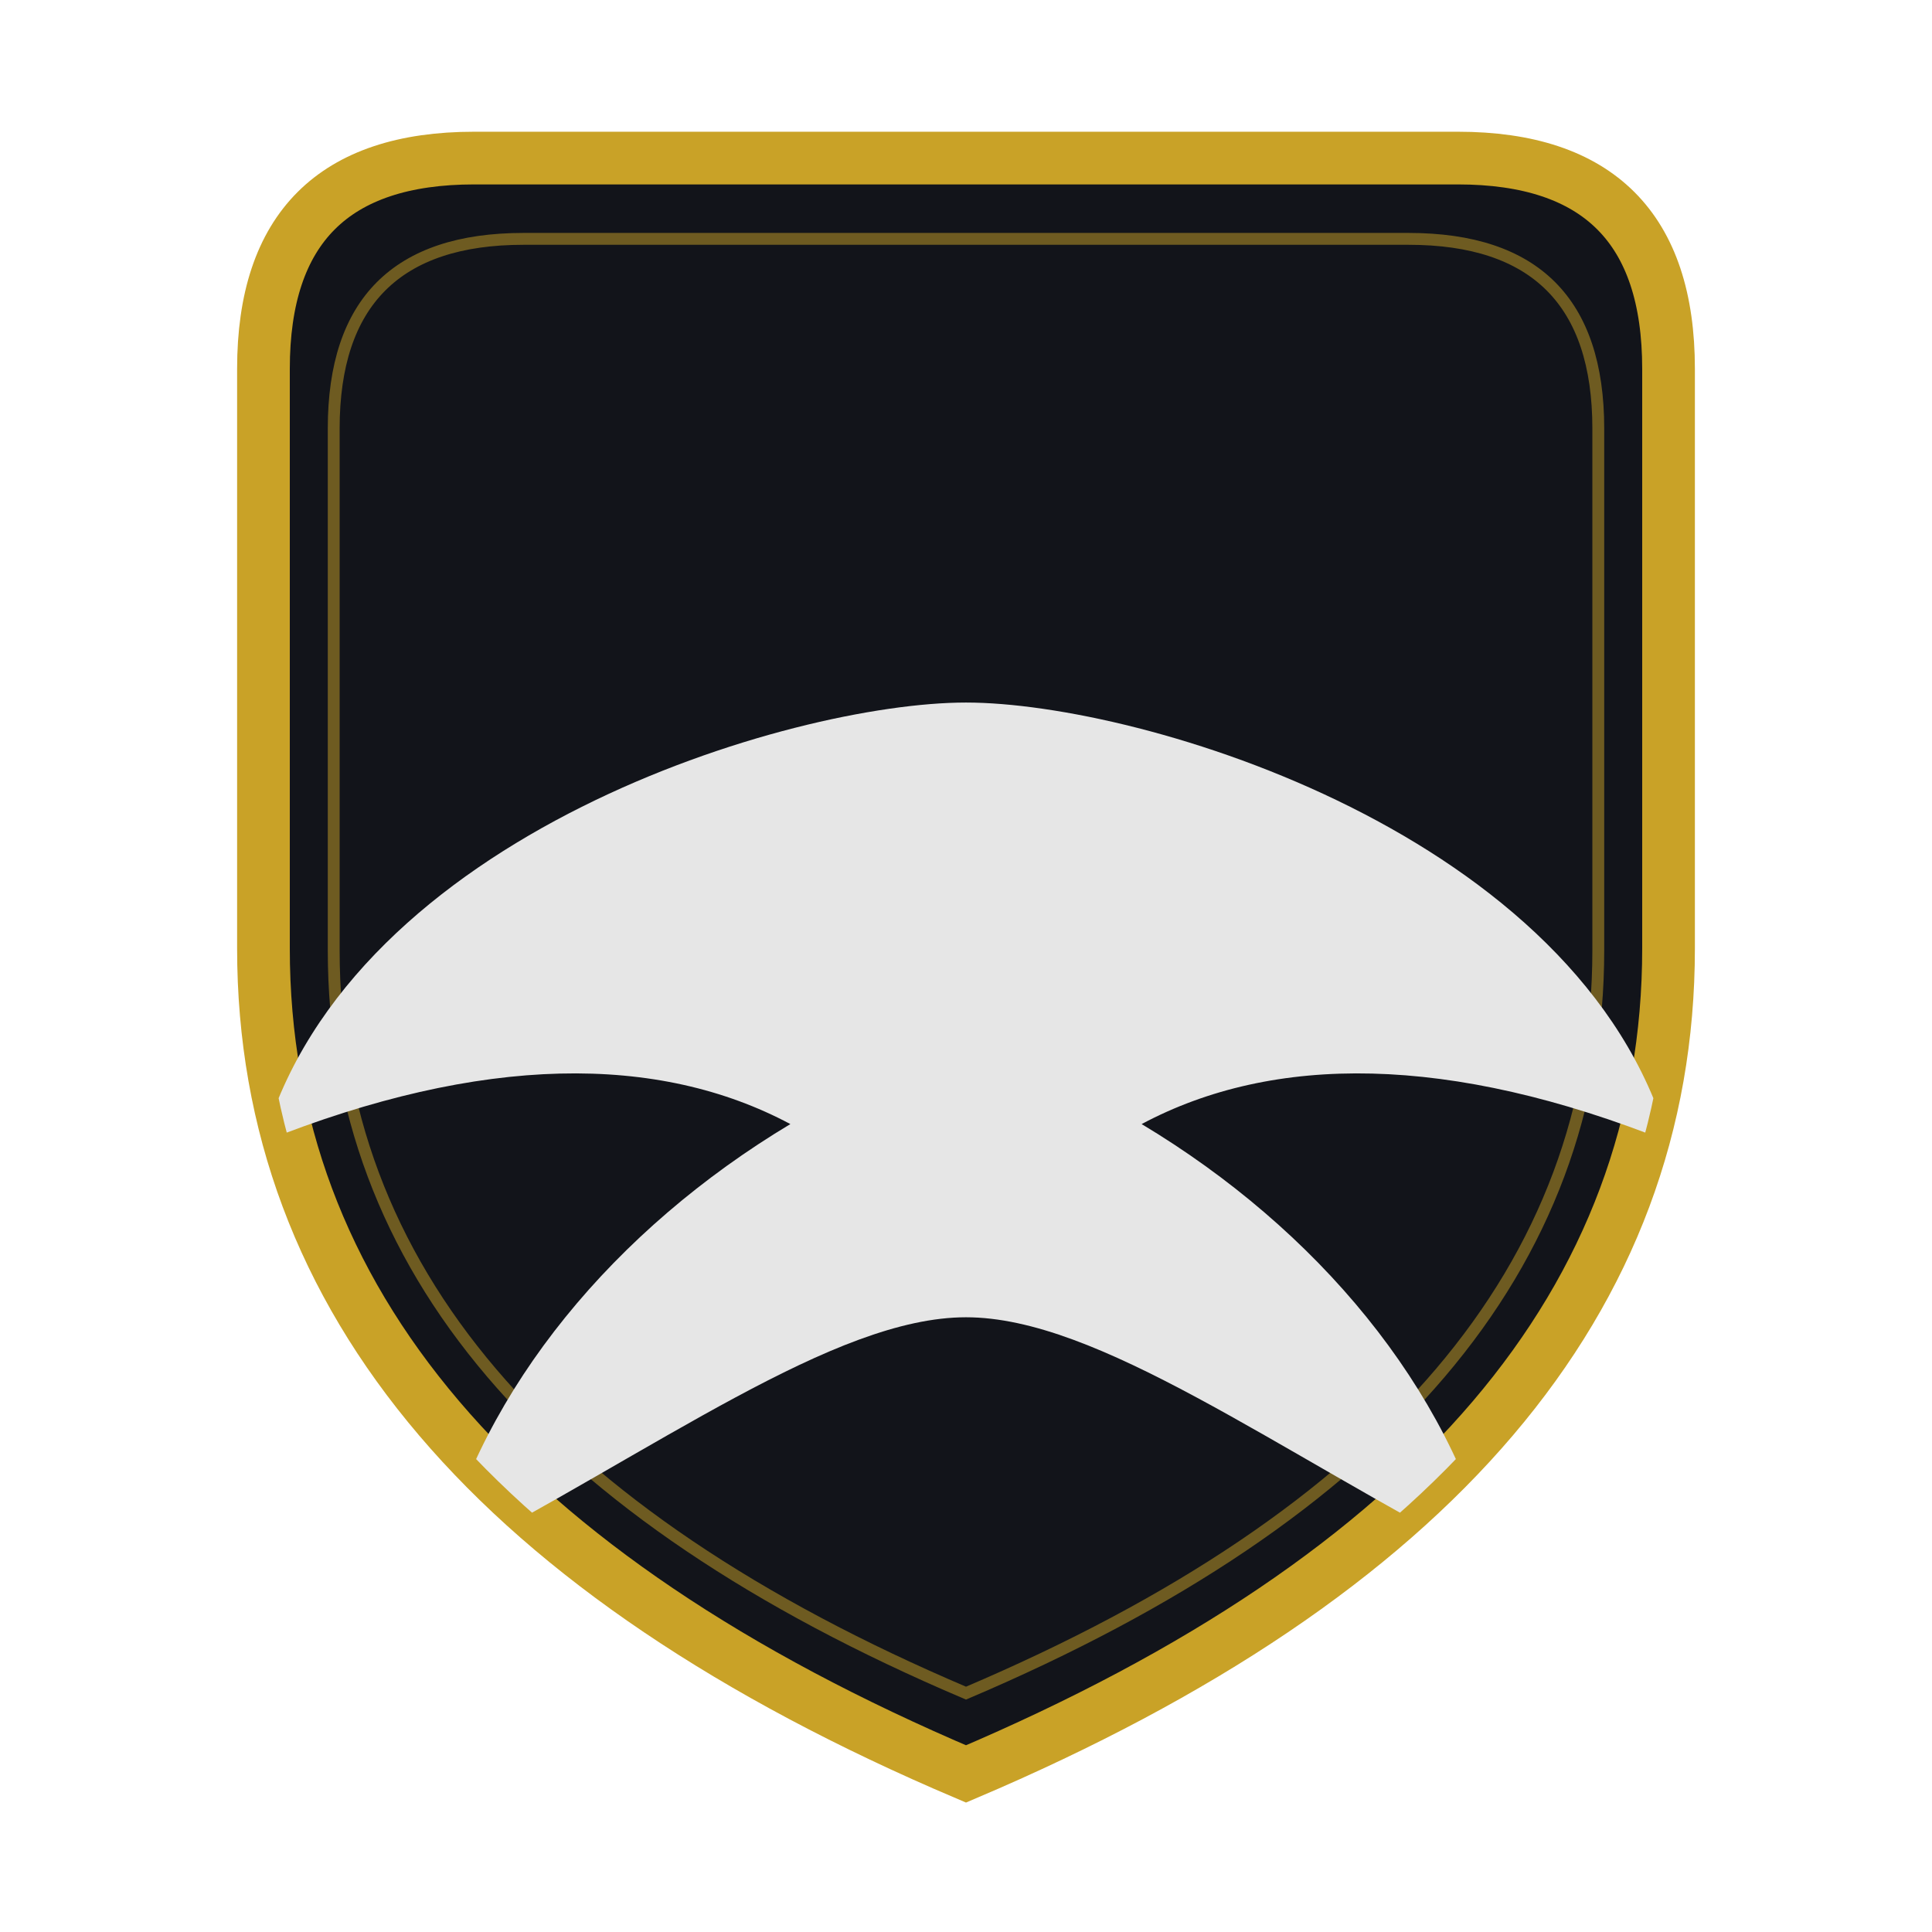
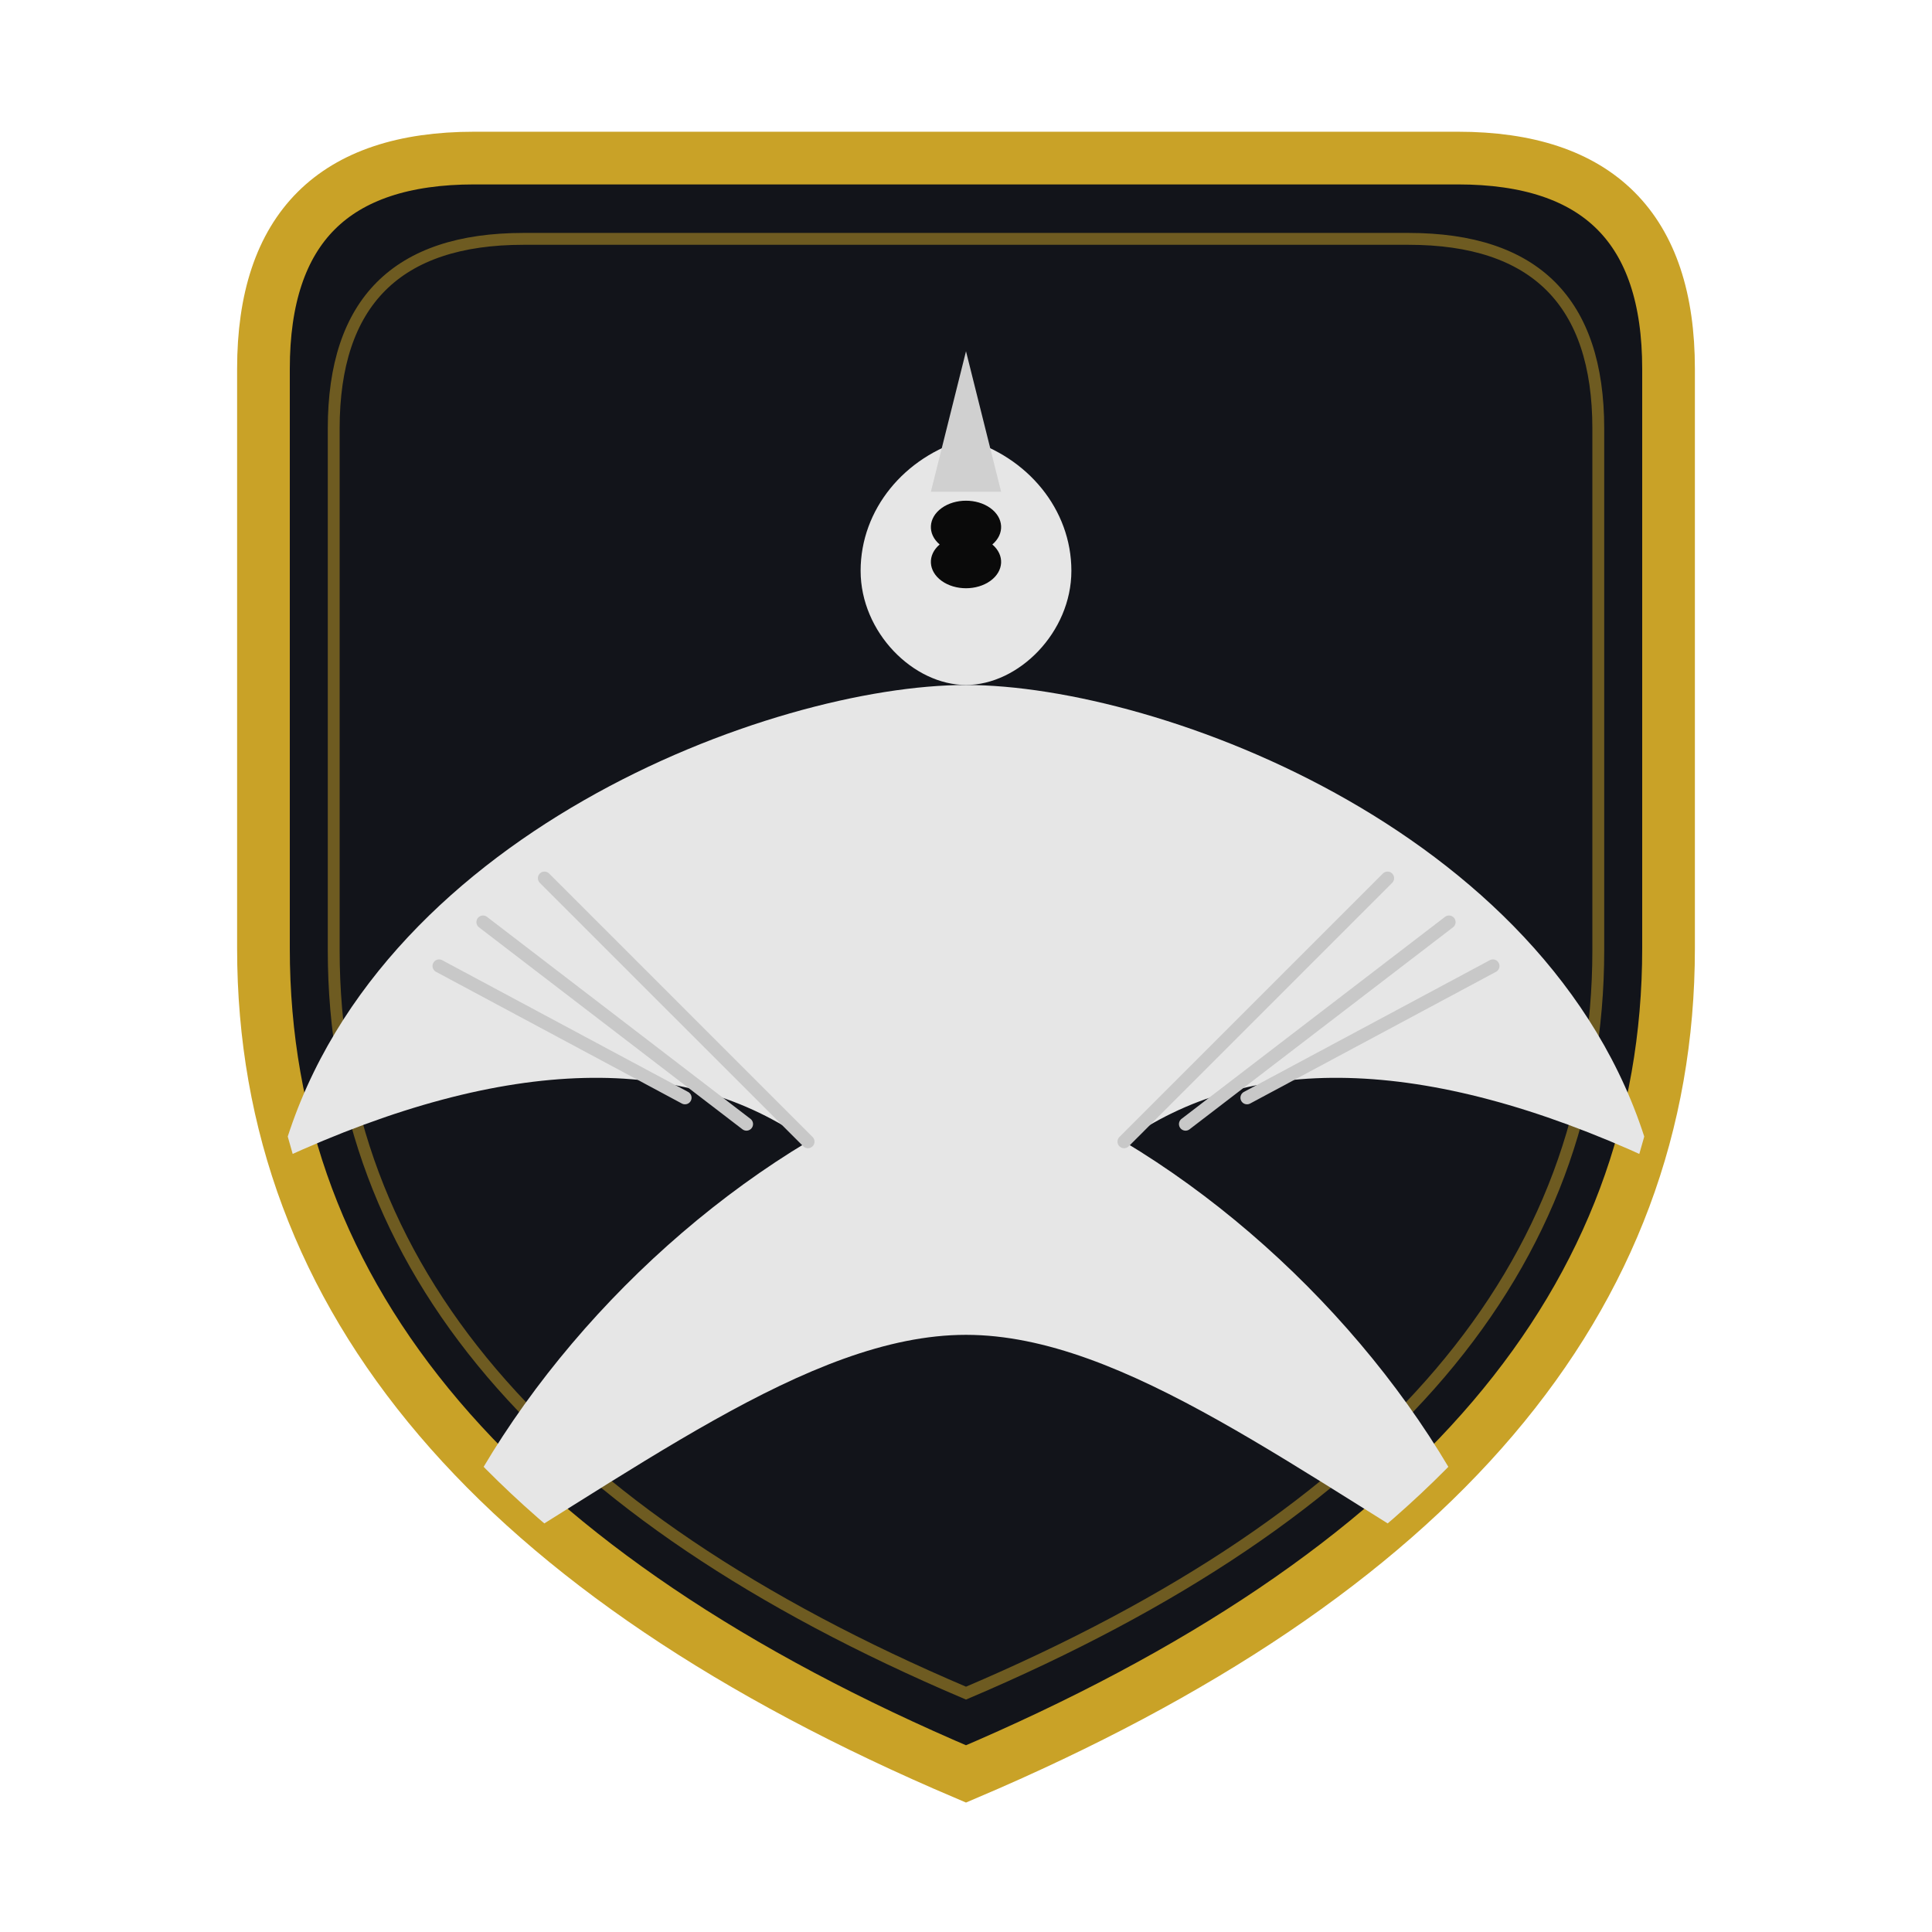
<svg xmlns="http://www.w3.org/2000/svg" viewBox="0 0 220 220">
  <defs>
    <clipPath id="shieldClip9">
      <path d="M30,42 Q30,18 54,18 L166,18 Q190,18 190,42 L190,108 Q190,168 110,202 Q30,168 30,108 Z" />
    </clipPath>
  </defs>
  <path d="M30,42 Q30,18 54,18 L166,18 Q190,18 190,42 L190,108 Q190,168 110,202 Q30,168 30,108 Z" fill="#12141a" stroke="#c9a227" stroke-width="6" />
  <path d="M30,42 Q30,18 54,18 L166,18 Q190,18 190,42 L190,108 Q190,168 110,202 Q30,168 30,108 Z" fill="none" stroke="#c9a227" stroke-width="1.5" opacity="0.5" transform="translate(110,110) scale(0.9) translate(-110,-110)" />
  <g clip-path="url(#shieldClip9)">
-     <path d="M110,80 C90,80 40,95 30,130 C55,120 75,120 90,128 C70,140 55,158 50,178 C75,165 95,150 110,150 C125,150 145,165 170,178 C165,158 150,140 130,128 C145,120 165,120 190,130 C180,95 130,80 110,80 Z" fill="#e6e6e6" stroke="none" stroke-width="0" stroke-linecap="round" stroke-linejoin="round" />
+     <path d="M110,78 C88,78 42,95 32,132 C58,120 78,120 92,130 C72,142 55,162 48,182 C72,168 92,152 110,152 C128,152 148,168 172,182 C165,162 148,142 128,130 C142,120 162,120 188,132 C178,95 132,78 110,78 Z" fill="#e6e6e6" stroke="none" stroke-width="0" stroke-linecap="round" stroke-linejoin="round" />
+     <path d="M110,78 C104,78 98,72 98,65 C98,58 103,52 110,50 C117,52 122,58 122,65 C122,72 116,78 110,78 Z" fill="#e6e6e6" stroke="none" stroke-width="0" stroke-linecap="round" stroke-linejoin="round" />
+     <path d="M106,56 L110,40 L114,56 Z" fill="#d0d0d0" stroke="none" stroke-width="0" stroke-linecap="round" stroke-linejoin="round" />
+     <path d="M107,62 a4,3 0 1 0 6,0 a4,3 0 1 0 -6,0 Z" fill="#0a0a0a" stroke="none" stroke-width="0" stroke-linecap="round" stroke-linejoin="round" />
+     <path d="M92,130 L62,100 M85,128 L55,105 M78,125 L50,110" fill="none" stroke="#c8c8c8" stroke-width="1.5" stroke-linecap="round" stroke-linejoin="round" />
+     <path d="M128,130 L158,100 M135,128 L165,105 M142,125 L170,110" fill="none" stroke="#c8c8c8" stroke-width="1.5" stroke-linecap="round" stroke-linejoin="round" />
  </g>
</svg>
